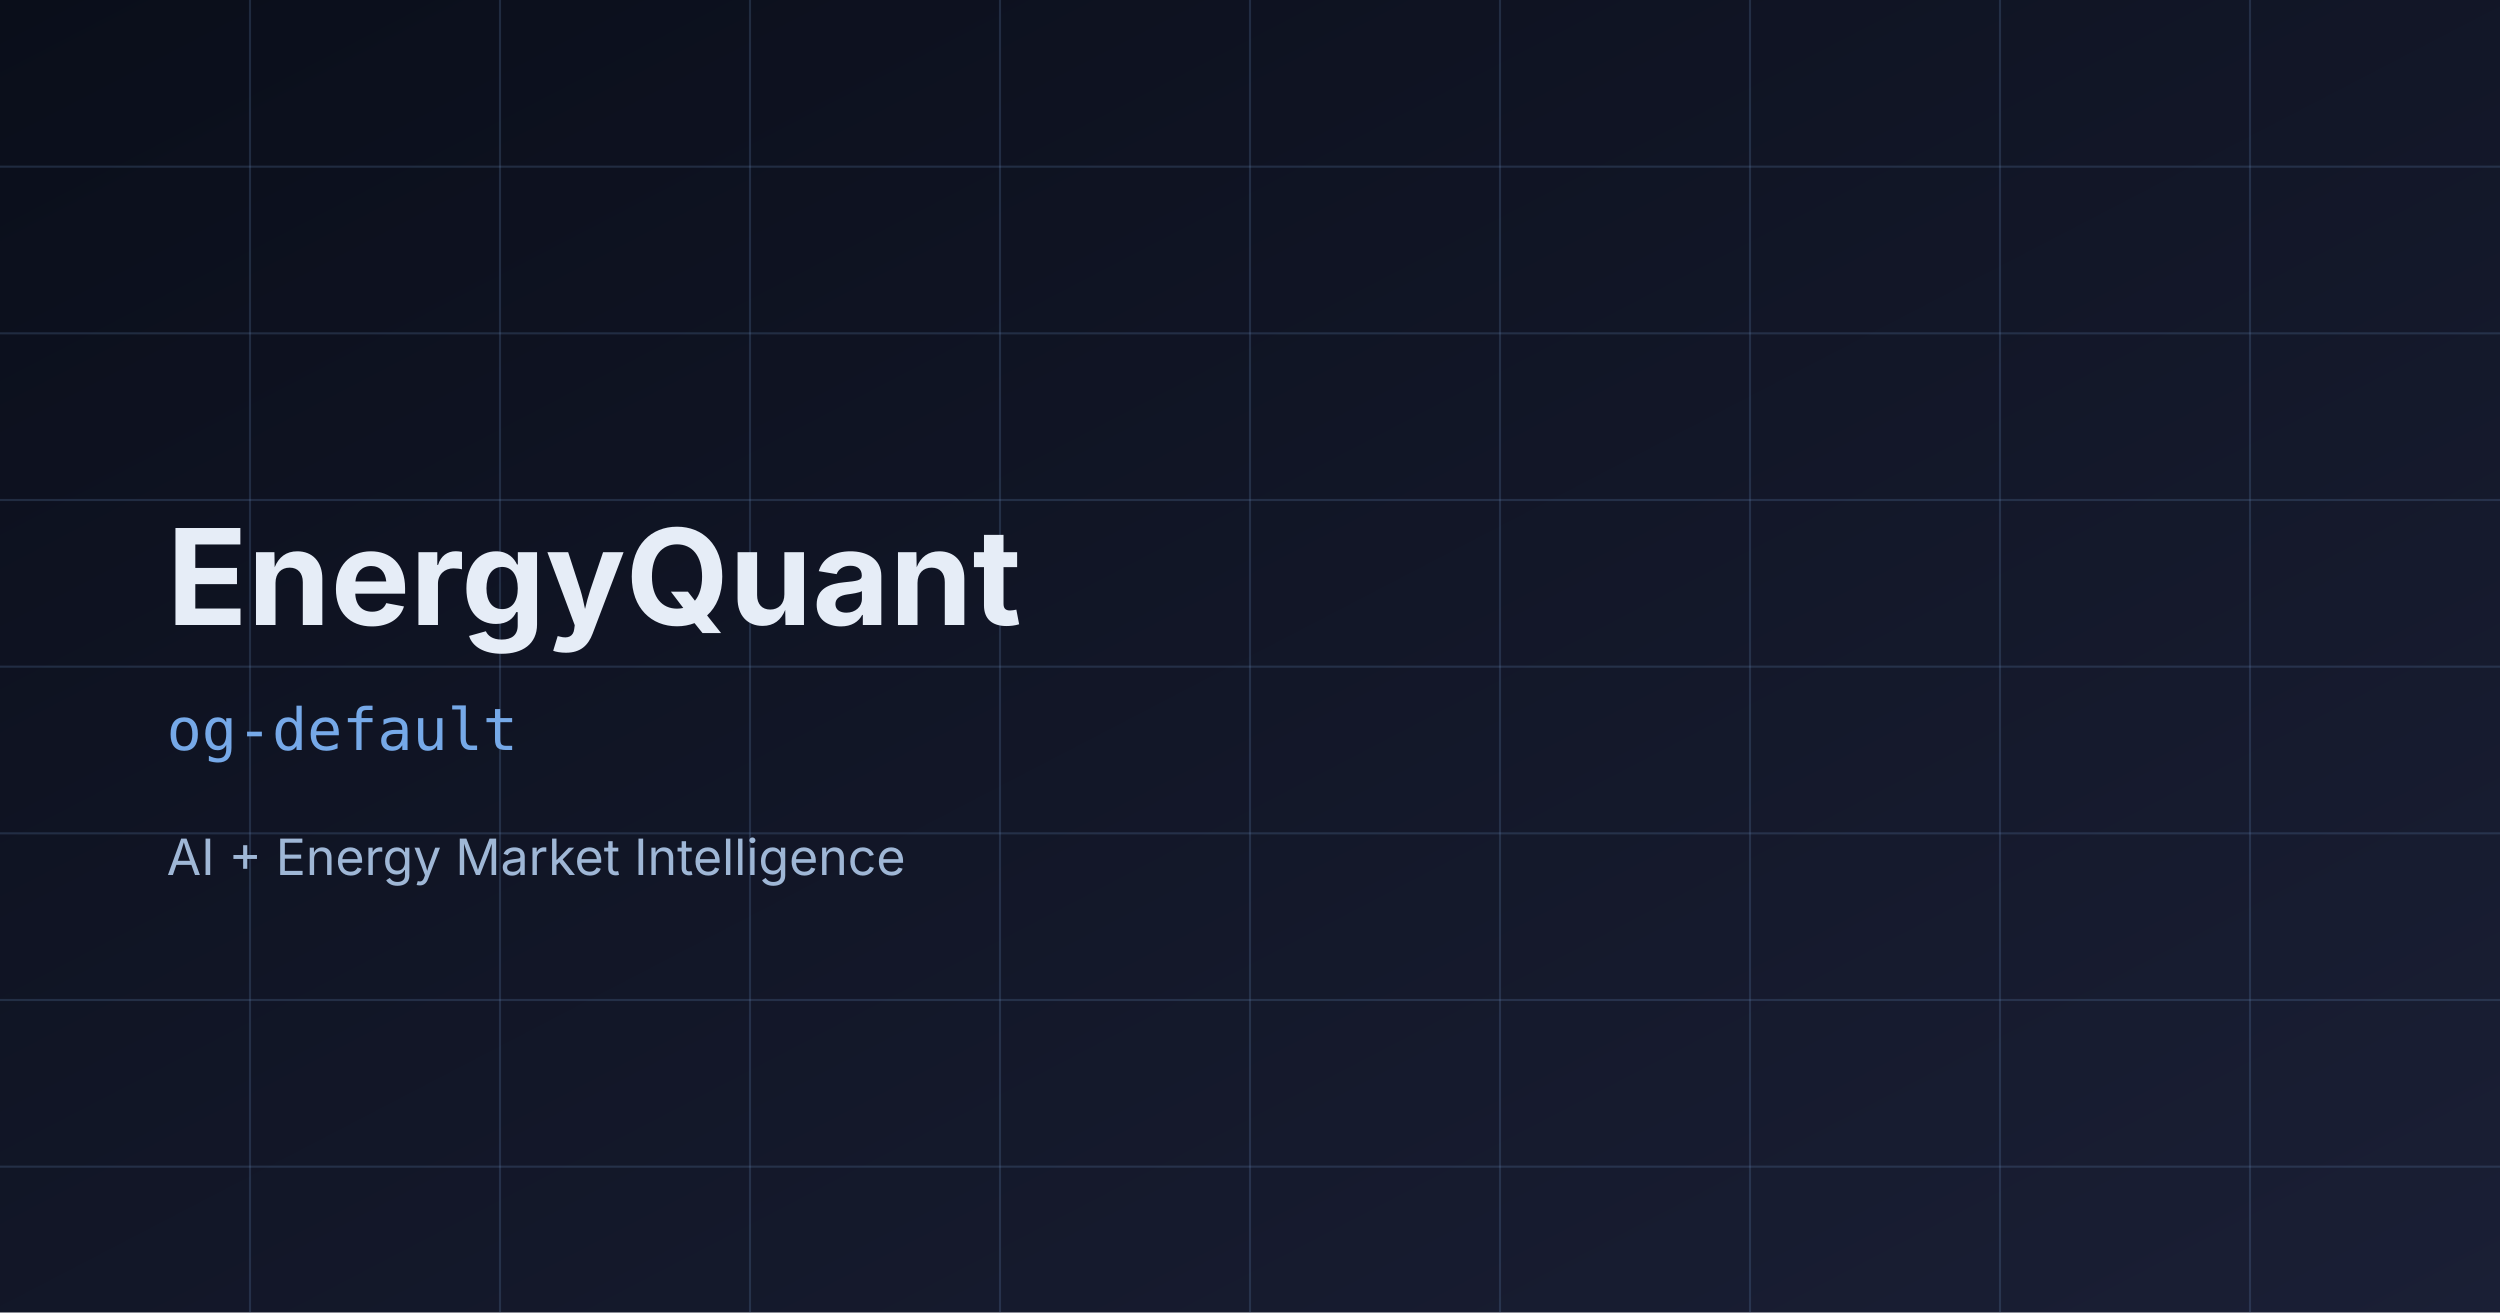
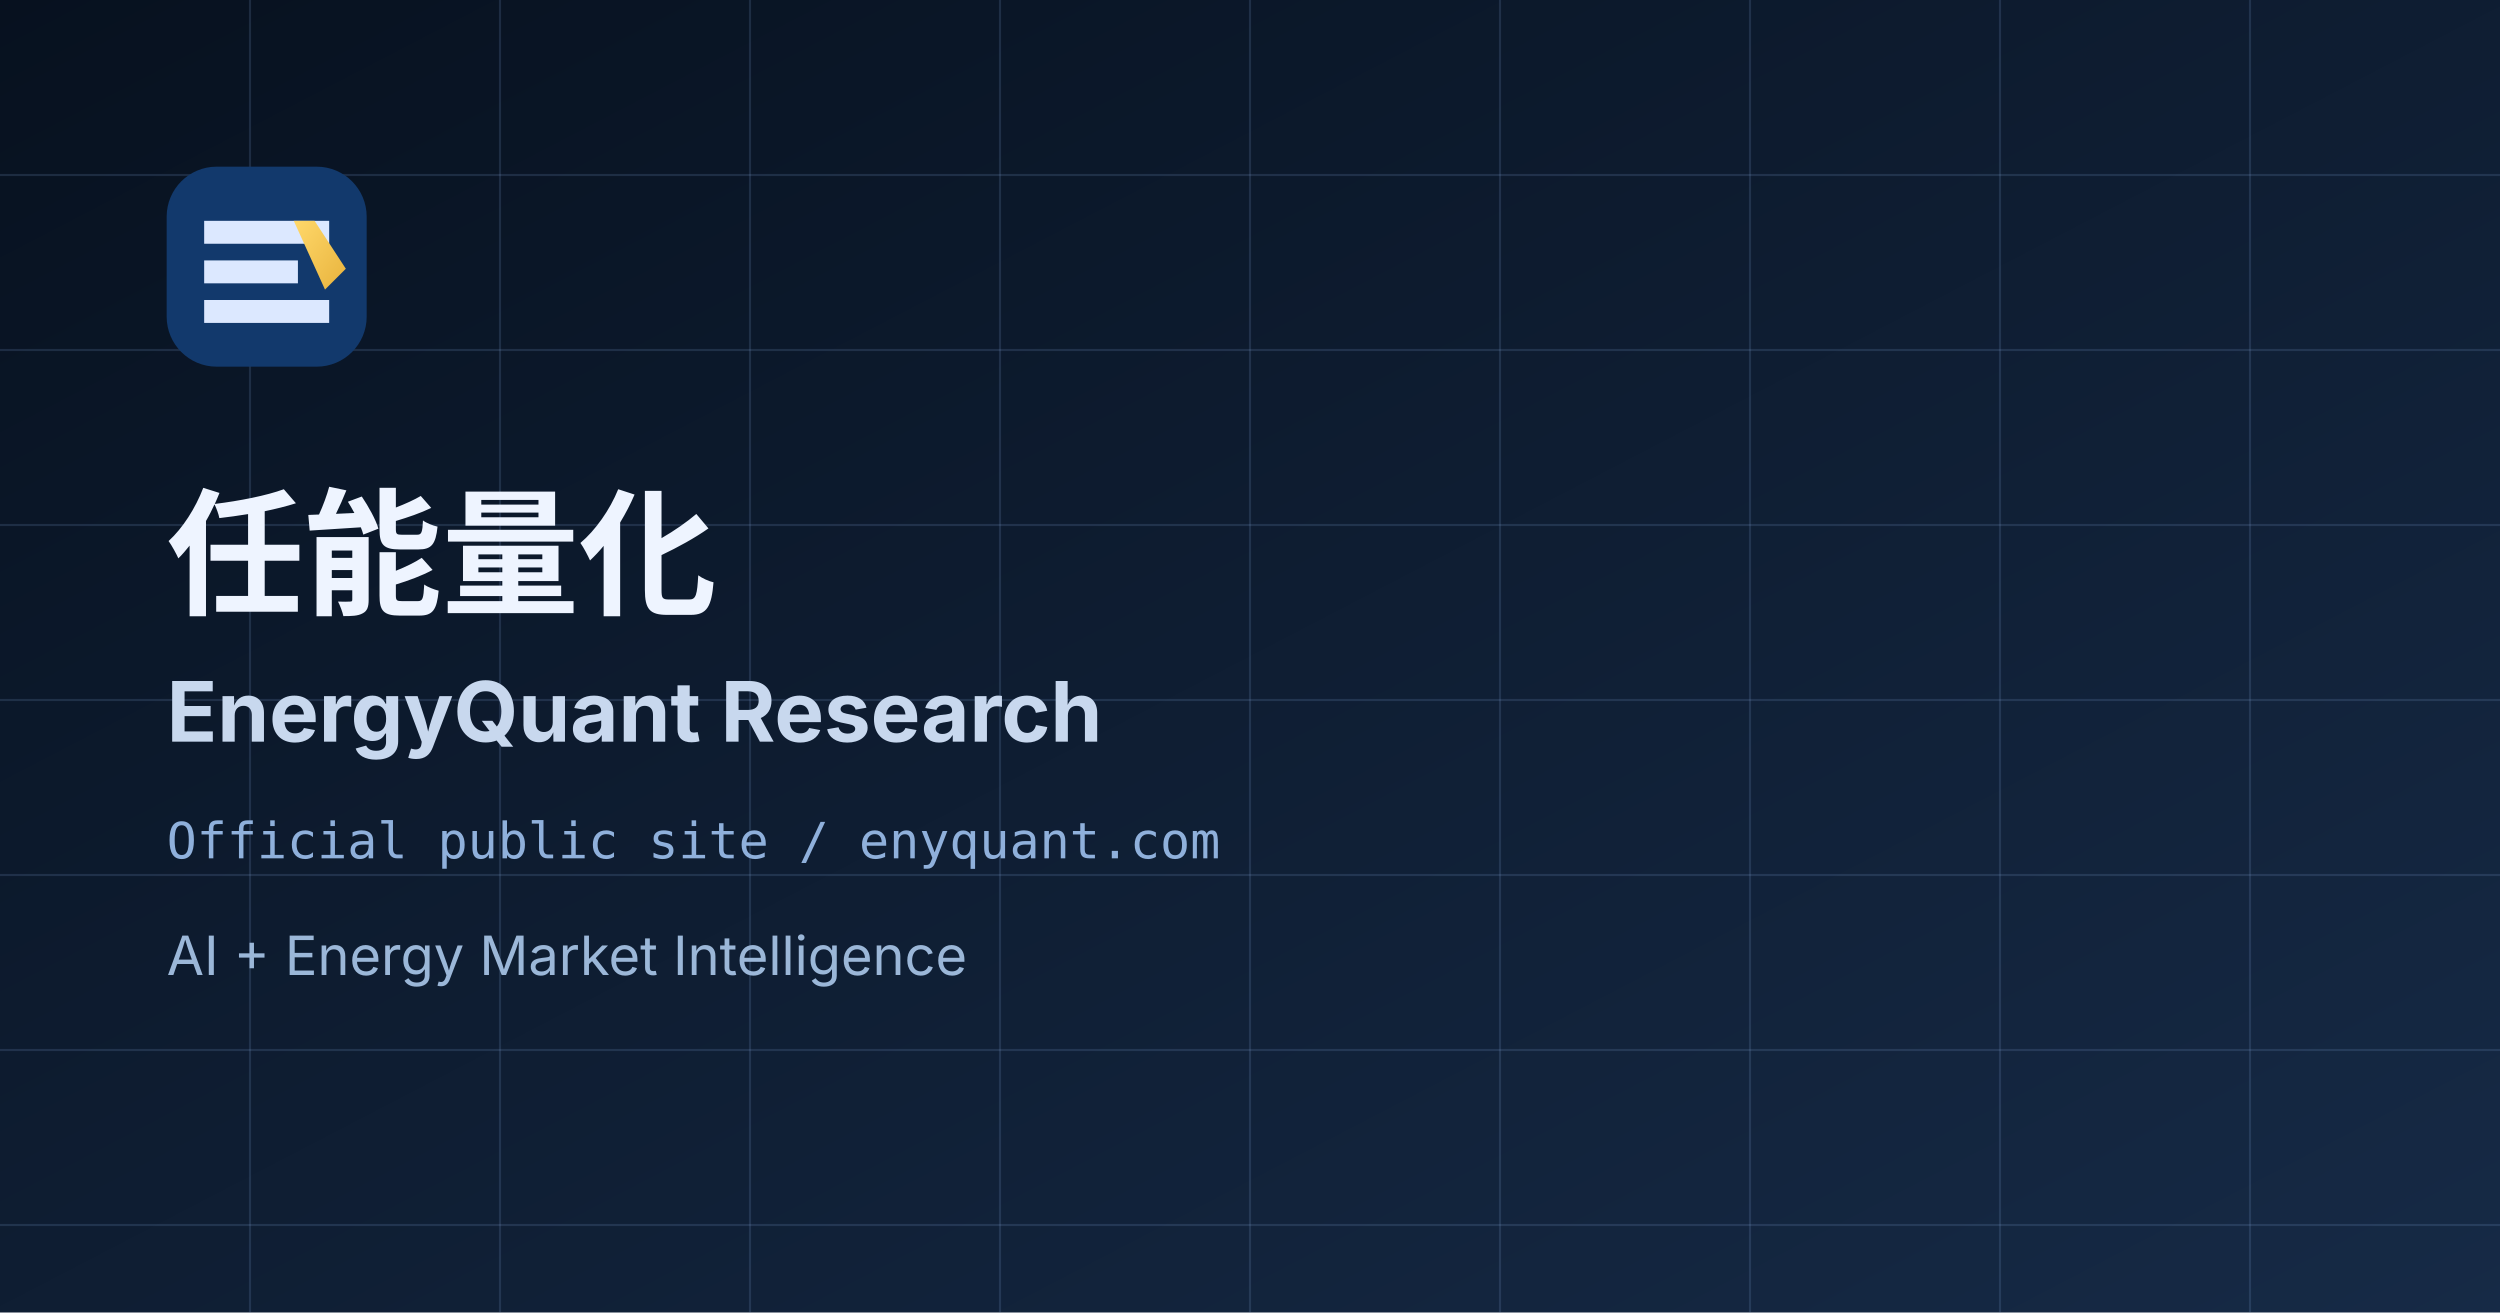
- <svg xmlns="http://www.w3.org/2000/svg" width="1200" height="630" viewBox="0 0 1200 630" role="img" aria-label="EnergyQuant og-default">
+ <svg xmlns="http://www.w3.org/2000/svg" width="1200" height="630" viewBox="0 0 1200 630" role="img" aria-label="任能量化 EnergyQuant Research - og-default">
  <defs>
    <linearGradient id="bg" x1="0" y1="0" x2="1" y2="1">
-       <stop offset="0%" stop-color="#0a0e1a" />
-       <stop offset="100%" stop-color="#1a1f35" />
+       <stop offset="0%" stop-color="#07111f" />
+       <stop offset="100%" stop-color="#162a46" />
+     </linearGradient>
+     <linearGradient id="accent" x1="0" y1="0" x2="1" y2="1">
+       <stop offset="0%" stop-color="#ffd86a" />
+       <stop offset="100%" stop-color="#e8b33d" />
    </linearGradient>
  </defs>
  <rect width="1200" height="630" fill="url(#bg)" />
-   <g stroke="#5e7fa8" stroke-opacity="0.25">
-     <path d="M0 80H1200M0 160H1200M0 240H1200M0 320H1200M0 400H1200M0 480H1200M0 560H1200" />
+   <g stroke="#7da0d2" stroke-opacity="0.18">
+     <path d="M0 84H1200M0 168H1200M0 252H1200M0 336H1200M0 420H1200M0 504H1200M0 588H1200" />
    <path d="M120 0V630M240 0V630M360 0V630M480 0V630M600 0V630M720 0V630M840 0V630M960 0V630M1080 0V630" />
  </g>
-   <text x="80" y="300" font-family="Inter, Arial, sans-serif" font-size="64" font-weight="700" fill="#e6edf7">EnergyQuant</text>
-   <text x="80" y="360" font-family="JetBrains Mono, monospace" font-size="28" fill="#76a9e8">og-default</text>
-   <text x="80" y="420" font-family="Inter, Arial, sans-serif" font-size="24" fill="#9fb7d6">AI + Energy Market Intelligence</text>
+   <g transform="translate(80 80)">
+     <rect x="0" y="0" width="96" height="96" rx="24" fill="#12396c" />
+     <path d="M18 26h60v11H18zM18 45h45v11H18zM18 64h60v11H18z" fill="#dce8ff" />
+     <path d="M61 26h10l15 23-10 10z" fill="url(#accent)" />
+   </g>
+   <text x="80" y="290" font-family="Inter, Arial, sans-serif" font-size="66" font-weight="800" fill="#eef4ff">任能量化</text>
+   <text x="80" y="356" font-family="Inter, Arial, sans-serif" font-size="40" font-weight="700" fill="#c8d8ee">EnergyQuant Research</text>
+   <text x="80" y="412" font-family="JetBrains Mono, monospace" font-size="24" fill="#8fb0db">Official public site / enyquant.com</text>
+   <text x="80" y="468" font-family="Inter, Arial, sans-serif" font-size="26" fill="#9bb7d8">AI + Energy Market Intelligence</text>
</svg>
